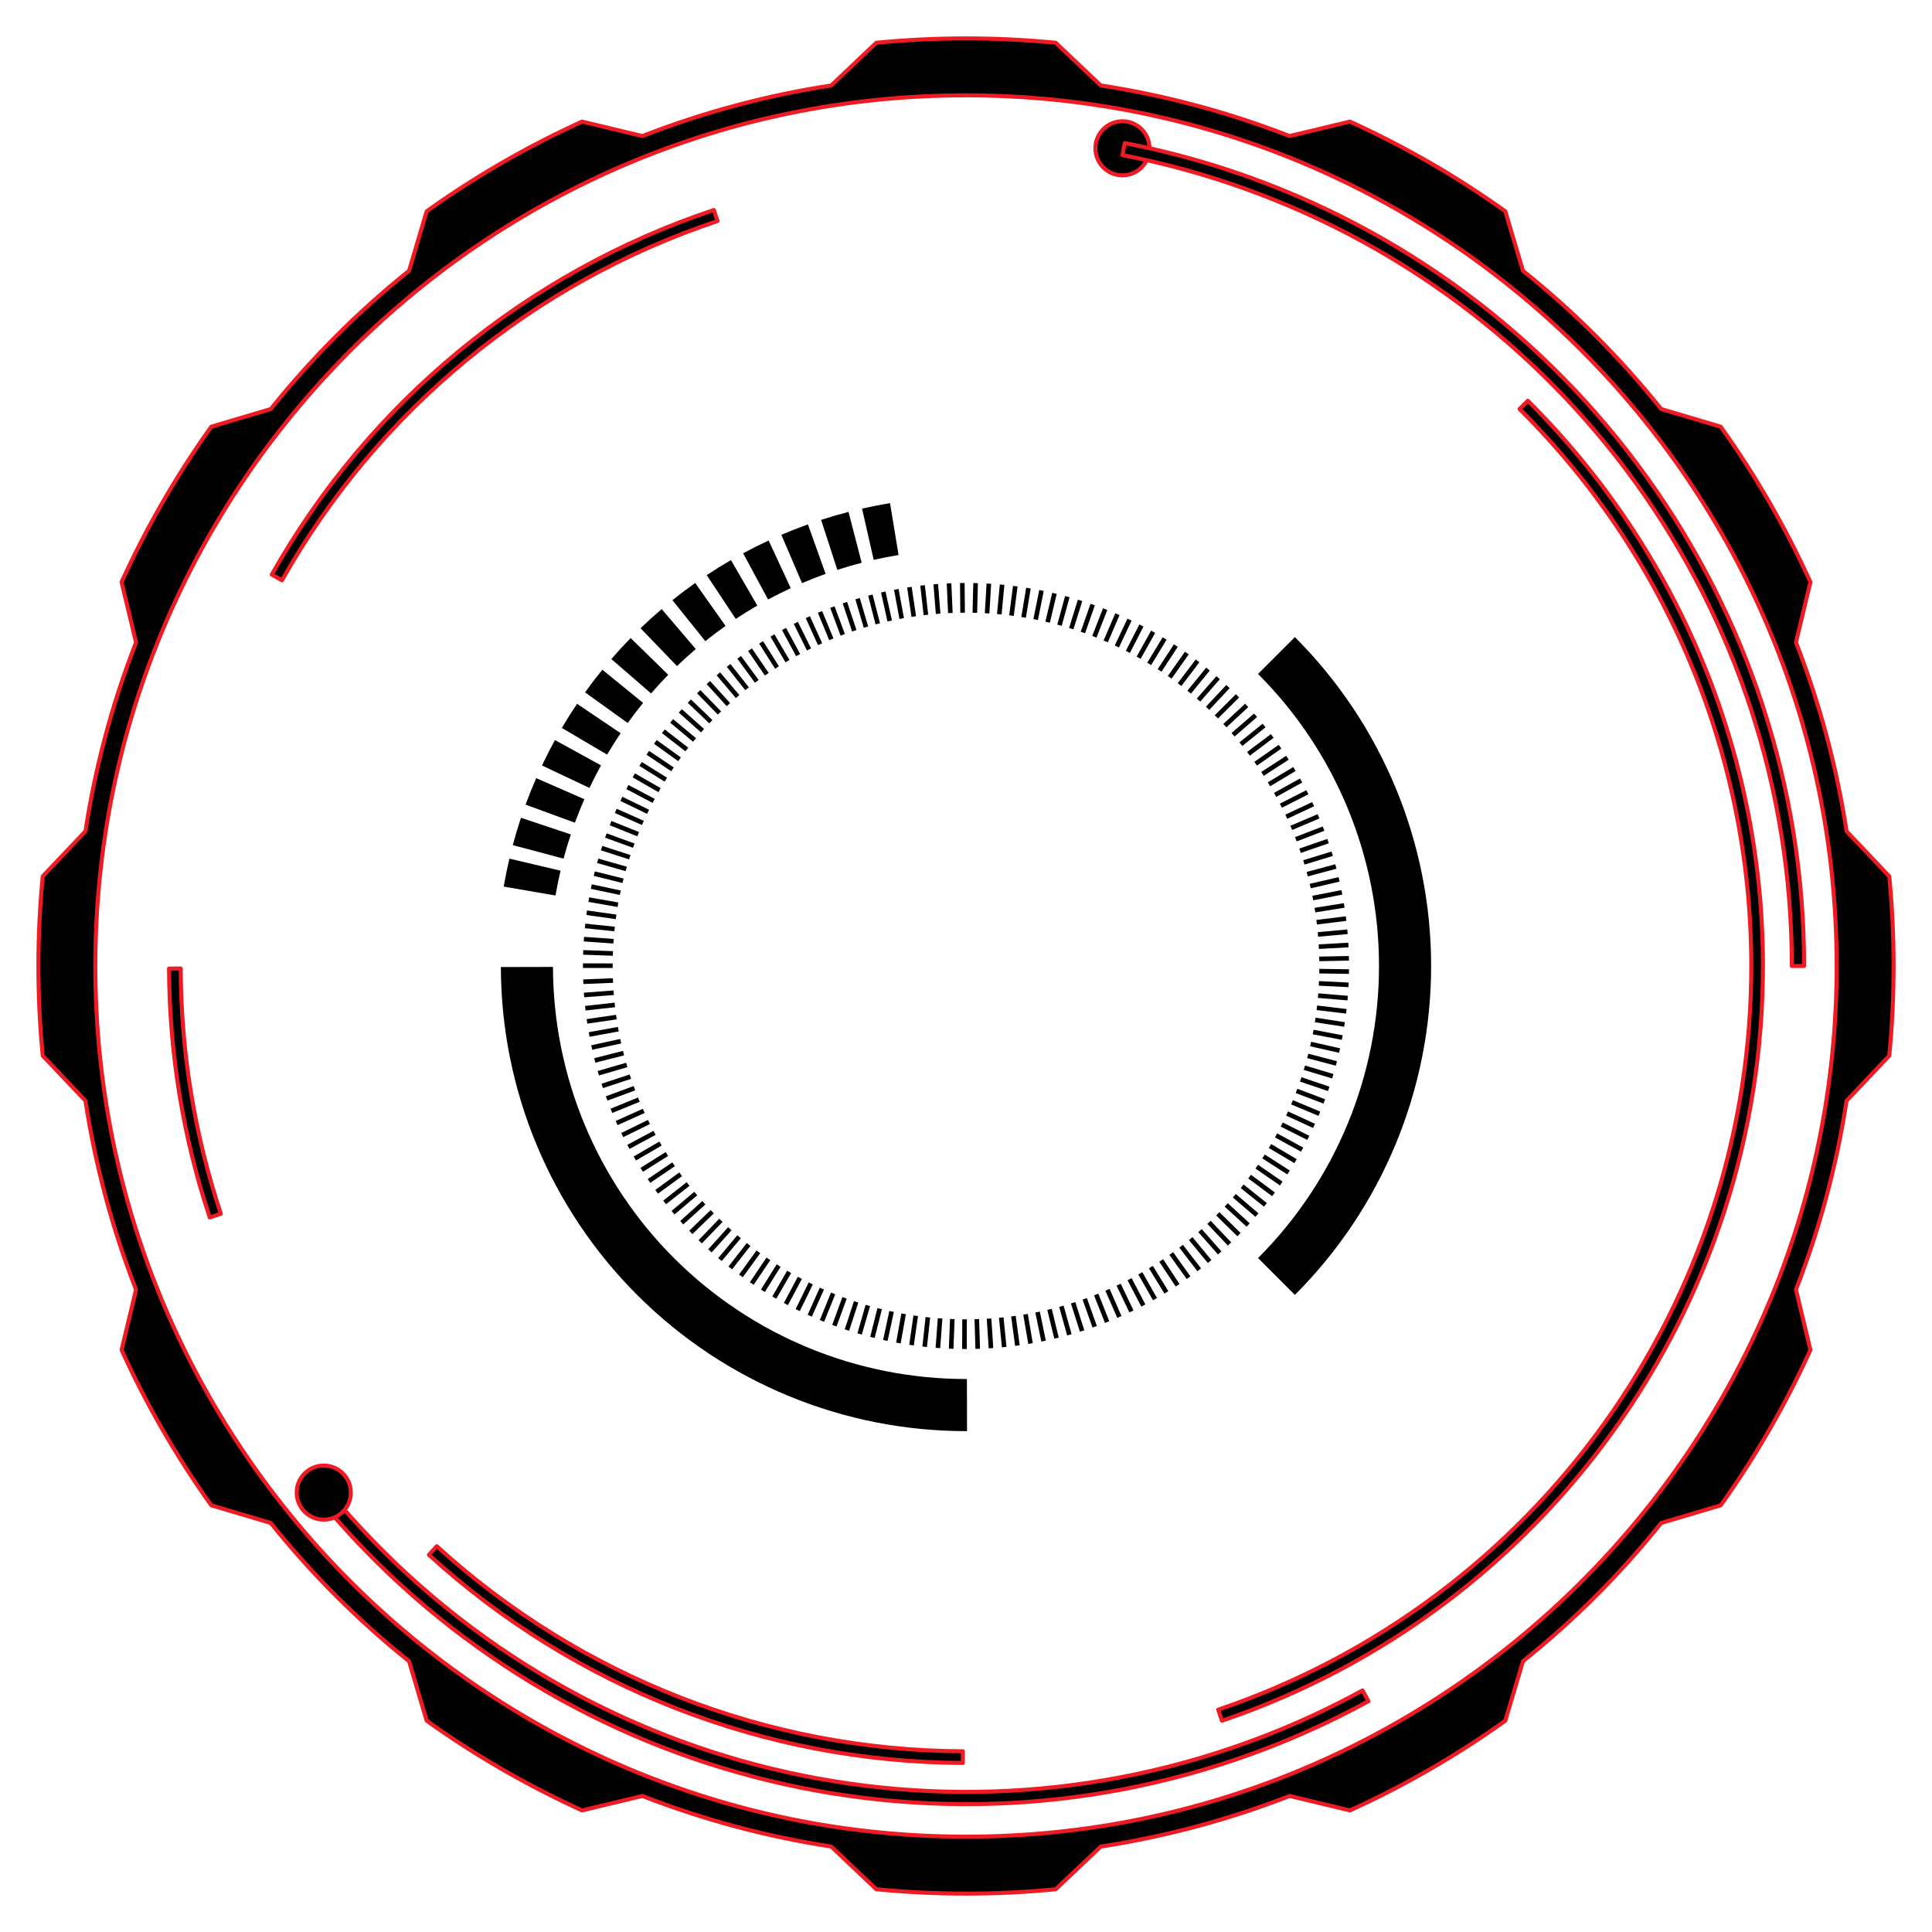
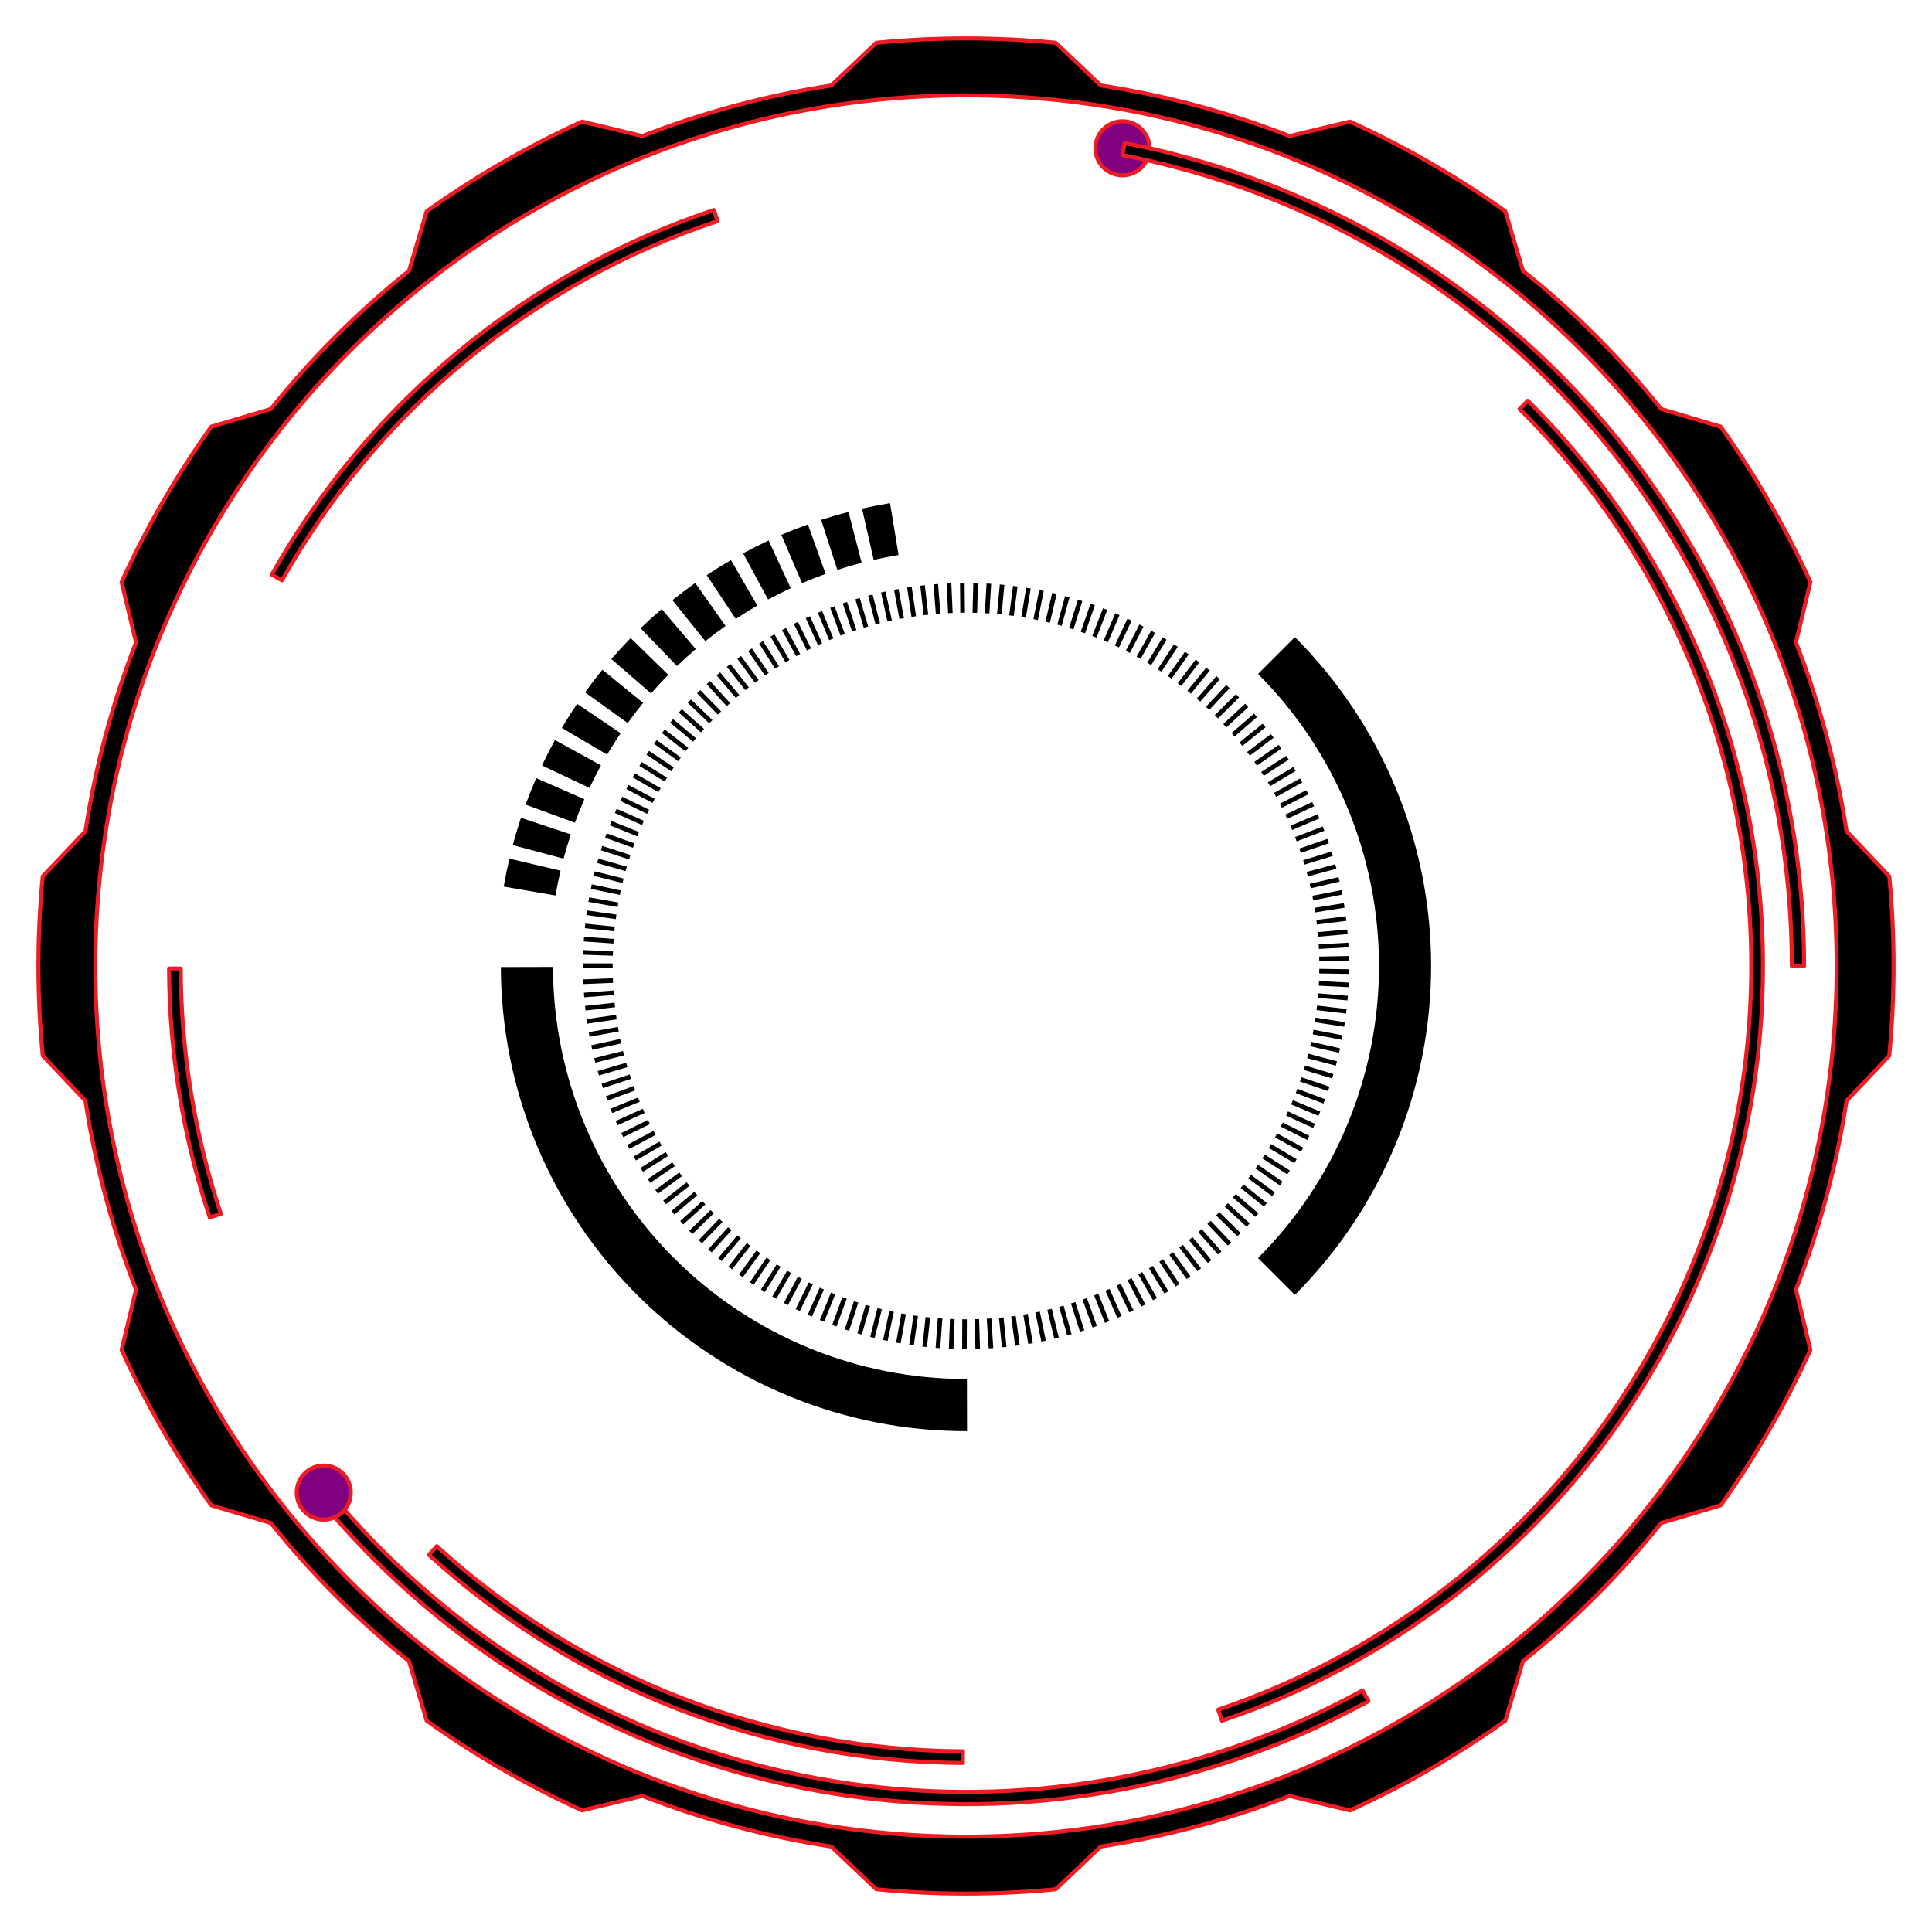
<svg xmlns="http://www.w3.org/2000/svg" xmlns:xlink="http://www.w3.org/1999/xlink" width="100%" height="100%" viewBox="0 0 4000 4000" version="1.1" style="fill-rule:evenodd;clip-rule:evenodd;stroke-linecap:round;stroke-linejoin:round;stroke-miterlimit:1.5;">
  <use xlink:href="#_Image1" x="456.996" y="457.124" width="3085.98px" height="3086.04px" transform="matrix(0.999993,0,0,0.99969,0,0)" />
  <path d="M2529.93,3562.59c671.354,-227.681 1122.24,-858.75 1120.06,-1567.66c-1.345,-437.606 -176.473,-856.753 -486.858,-1165.24l-17.011,17.115c305.845,303.971 478.412,716.989 479.738,1148.19c2.147,698.539 -442.145,1320.38 -1103.68,1544.73l7.75,22.853Z" style="stroke:#ED1C24;stroke-width:8.33px;" />
  <path d="M1477.96,434.76c-388.13,129.45 -714.322,398.487 -915.263,754.893l21.021,11.851c198.002,-351.193 519.423,-616.296 901.877,-743.852l-7.635,-22.892Z" style="stroke:#ED1C24;stroke-width:8.33px;" />
  <path d="M888.071,3219.06c302.289,275.724 696.238,429.302 1105.38,430.925l0.096,-24.131c-403.161,-1.6 -791.349,-152.931 -1089.22,-424.622l-16.262,17.828Z" style="stroke:#ED1C24;stroke-width:8.33px;" />
  <path d="M350.009,2005.3c0.563,175.162 29.014,349.117 84.284,515.331l22.898,-7.615c-54.462,-163.783 -82.496,-335.193 -83.051,-507.793l-24.131,0.077Z" style="stroke:#ED1C24;stroke-width:8.33px;" />
  <path d="M663.312,3106.45c475.376,574.298 1264.46,780.759 1960.19,512.875c71.968,-27.711 142.009,-60.189 209.657,-97.218l-12.185,-22.26c-66.658,36.487 -135.675,68.49 -206.591,95.795c-685.554,263.966 -1463.1,60.525 -1931.52,-505.374l-19.55,16.182Z" style="stroke:#ED1C24;stroke-width:8.33px;" />
-   <circle cx="2323.91" cy="307" r="56" style="stroke:#ED1C24;stroke-width:8.33px;" />
-   <circle cx="670.312" cy="3090.26" r="56" style="stroke:#ED1C24;stroke-width:8.33px;" />
+   <circle fill="purple" cx="2323.91" cy="307" r="56" style="stroke:#ED1C24;stroke-width:8.33px;" />
+   <circle fill="purple" cx="670.312" cy="3090.26" r="56" style="stroke:#ED1C24;stroke-width:8.33px;" />
  <path d="M2185.74,88.503c-123.536,-12.004 -247.944,-12.004 -371.48,-0l-93.233,88.401c-133.775,20.471 -264.89,55.603 -390.977,104.762l-124.943,-29.941c-112.987,51.372 -220.728,113.576 -321.711,185.74l-36.541,123.174c-105.618,84.615 -201.601,180.598 -286.216,286.216l-123.174,36.541c-72.164,100.983 -134.368,208.724 -185.74,321.711l29.941,124.943c-49.159,126.087 -84.291,257.202 -104.762,390.977l-88.401,93.233c-12.004,123.536 -12.004,247.944 -0,371.48l88.401,93.233c20.471,133.775 55.603,264.89 104.762,390.977l-29.941,124.943c51.372,112.987 113.576,220.728 185.74,321.711l123.174,36.541c84.615,105.618 180.598,201.601 286.216,286.216l36.541,123.174c100.983,72.164 208.724,134.368 321.711,185.74l124.943,-29.941c126.087,49.159 257.202,84.291 390.977,104.762l93.233,88.401c123.536,12.004 247.944,12.004 371.48,0l93.233,-88.401c133.775,-20.471 264.89,-55.603 390.977,-104.762l124.943,29.941c112.987,-51.372 220.728,-113.576 321.711,-185.74l36.541,-123.174c105.618,-84.615 201.601,-180.598 286.216,-286.216l123.174,-36.541c72.164,-100.983 134.368,-208.724 185.74,-321.711l-29.941,-124.943c49.159,-126.087 84.291,-257.202 104.762,-390.977l88.401,-93.233c12.004,-123.536 12.004,-247.944 0,-371.48l-88.401,-93.233c-20.471,-133.775 -55.603,-264.89 -104.762,-390.977l29.941,-124.943c-51.372,-112.987 -113.576,-220.728 -185.74,-321.711l-123.174,-36.541c-84.615,-105.618 -180.598,-201.601 -286.216,-286.216l-36.541,-123.174c-100.983,-72.164 -208.724,-134.368 -321.711,-185.74l-124.943,29.941c-126.087,-49.159 -257.202,-84.291 -390.977,-104.762l-93.233,-88.401Zm-185.74,108.872c994.896,-0 1802.62,807.729 1802.62,1802.62c0,994.896 -807.729,1802.62 -1802.62,1802.62c-994.896,0 -1802.62,-807.729 -1802.62,-1802.62c-0,-994.896 807.729,-1802.62 1802.62,-1802.62Z" style="stroke:#ED1C24;stroke-width:8.33px;" />
  <path d="M3735.21,1999.97c-0.013,-745.52 -476.234,-1407.71 -1183,-1644.97c-73.11,-24.543 -147.774,-44.184 -223.497,-58.793l-4.808,24.918c74.616,14.395 148.188,33.75 220.229,57.933c696.424,233.785 1165.68,886.291 1165.69,1620.91l25.378,-0Z" style="stroke:#ED1C24;stroke-width:8.33px;" />
  <path d="M2680.93,2680.94c180.597,-180.598 282.056,-425.541 282.056,-680.944c-0,-255.403 -101.459,-500.346 -282.056,-680.944l-76.299,76.299c160.362,160.362 250.453,377.859 250.453,604.645c-0,226.786 -90.091,444.283 -250.453,604.645l76.299,76.299Z" />
  <path d="M1036.98,2002.16c0.573,255.403 102.58,500.118 283.582,680.31c181.002,180.193 426.171,281.102 681.574,280.53l-0.242,-107.902c-226.785,0.508 -444.484,-89.095 -605.205,-249.097c-160.721,-160.002 -251.298,-377.297 -251.807,-604.082l-107.902,0.241Z" />
  <path d="M1054.64,1777.73c-4.508,19.172 -8.432,38.477 -11.765,57.887l107.242,18.419c2.96,-17.235 6.444,-34.377 10.447,-51.4l-105.924,-24.906Zm23.974,-84.579c-6.223,18.685 -11.876,37.556 -16.952,56.585l105.137,28.042c4.507,-16.897 9.527,-33.653 15.053,-50.245l-103.238,-34.382Zm31.525,-82.066c-7.887,18.047 -15.224,36.329 -21.999,54.821l102.17,37.435c6.016,-16.42 12.531,-32.654 19.534,-48.678l-99.705,-43.578Zm38.817,-78.877c-9.487,17.259 -18.446,34.802 -26.867,52.606l98.367,46.521c7.476,-15.809 15.432,-31.387 23.856,-46.712l-95.356,-52.415Zm45.792,-75.045c-11.009,16.331 -21.519,32.992 -31.515,49.962l93.757,55.226c8.875,-15.068 18.207,-29.863 27.983,-44.364l-90.225,-60.824Zm52.39,-70.596c-12.441,15.268 -24.414,30.911 -35.903,46.907l88.377,63.479c10.202,-14.204 20.834,-28.094 31.881,-41.651l-84.355,-68.735Zm58.56,-65.568c-13.771,14.08 -27.109,28.576 -39.998,43.467l82.275,71.211c11.444,-13.223 23.289,-26.095 35.516,-38.597l-77.793,-76.081Zm64.249,-60.005c-14.987,12.778 -29.582,26.008 -43.765,39.673l75.498,78.359c12.594,-12.134 25.554,-23.882 38.862,-35.227l-70.595,-82.805Zm69.413,-53.948c-16.081,11.37 -31.813,23.226 -47.174,35.552l68.103,84.866c13.639,-10.945 27.608,-21.473 41.888,-31.569l-62.817,-88.849Zm74.007,-47.45c-17.044,9.869 -33.783,20.254 -50.196,31.141l60.149,90.676c14.573,-9.667 29.437,-18.888 44.571,-27.651l-54.524,-94.166Zm77.995,-40.563c-17.867,8.287 -35.477,17.116 -52.806,26.474l51.702,95.745c15.387,-8.31 31.024,-16.149 46.889,-23.508l-45.785,-98.711Zm81.343,-33.343c-18.543,6.637 -36.879,13.837 -54.984,21.59l42.832,100.028c16.076,-6.884 32.358,-13.277 48.823,-19.171l-36.671,-102.447Zm84.025,-25.85c-19.067,4.933 -37.979,10.445 -56.711,16.528l33.611,103.492c16.633,-5.402 33.426,-10.296 50.356,-14.677l-27.256,-105.343Zm86.019,-18.146c-19.435,3.188 -38.768,6.968 -57.973,11.332l24.114,106.107c17.053,-3.875 34.22,-7.231 51.477,-10.063l-17.618,-107.376Z" />
  <path d="M1992.26,2731.46c2.577,0.027 5.158,0.04 7.742,0.04c0.606,0 1.211,-0.001 1.766,-0.002l-0.251,61.527l-9.508,-0.039l0.251,-61.526Zm34.866,-0.455l1.882,61.49l-9.504,0.291l-1.882,-61.495c3.165,-0.075 6.325,-0.17 9.504,-0.286Zm-60.219,-0.242c3.159,0.141 6.327,0.262 9.501,0.363l-2.383,61.475l-9.501,-0.368l2.383,-61.47Zm85.545,-1.118l4.012,61.368l-9.488,0.62l-4.012,-61.376c3.185,-0.185 6.365,-0.39 9.488,-0.612Zm-110.86,-0.448c3.156,0.25 6.318,0.48 9.483,0.689l-4.511,61.338l-9.483,-0.697l4.511,-61.33Zm136.125,-1.785l6.134,61.168l-9.46,0.949l-6.135,-61.178c3.16,-0.293 6.314,-0.606 9.461,-0.939Zm-161.371,-0.653c3.146,0.359 6.298,0.698 9.453,1.016l-6.632,61.122l-9.453,-1.026l6.632,-61.112Zm186.545,-2.452l8.247,60.892l-9.422,1.276l-8.248,-60.902c3.165,-0.404 6.323,-0.829 9.423,-1.266Zm-211.693,-0.859c3.13,0.468 6.265,0.915 9.413,1.343l-8.744,60.829l-9.411,-1.352l8.742,-60.82Zm236.745,-3.12l10.349,60.546l-9.372,1.602l-10.351,-60.554c3.127,-0.511 6.247,-1.041 9.374,-1.594Zm-261.763,-1.064c3.111,0.577 6.229,1.133 9.36,1.67l-10.843,60.466l-9.358,-1.678l10.841,-60.458Zm286.661,-3.784l12.438,60.13l-9.311,1.926l-12.439,-60.137c3.117,-0.622 6.226,-1.263 9.312,-1.919Zm-311.519,-1.269c3.094,0.685 6.195,1.351 9.296,1.996l-12.928,60.033l-9.295,-2.002l12.927,-60.027Zm336.234,-4.446l14.511,59.649l-9.238,2.248l-14.513,-59.654c3.099,-0.731 6.189,-1.482 9.24,-2.243Zm-360.901,-1.472c3.066,0.792 6.138,1.565 9.221,2.319l-14.998,59.535l-9.22,-2.323l14.997,-59.531Zm385.401,-5.104l16.569,59.104l-9.155,2.567l-16.569,-59.106c3.071,-0.838 6.134,-1.696 9.155,-2.565Zm-409.846,-1.673c3.036,0.899 6.08,1.779 9.134,2.64l-17.051,58.972l-9.134,-2.641l17.051,-58.971Zm434.102,-5.755l18.608,58.495l-9.061,2.882l-18.607,-58.493c3.037,-0.945 6.065,-1.909 9.06,-2.884Zm-458.295,-1.873c3.004,1.005 6.016,1.991 9.036,2.958l-19.085,58.346l-9.037,-2.956l19.086,-58.348Zm482.276,-6.398l20.627,57.822l-8.955,3.194l-20.626,-57.818c2.995,-1.048 5.982,-2.114 8.954,-3.198Zm-506.188,-2.07c2.965,1.108 5.938,2.198 8.927,3.272l-21.099,57.655l-8.928,-3.267l21.1,-57.66Zm529.865,-7.034l22.624,57.085l-8.839,3.504l-22.622,-57.08c2.947,-1.148 5.884,-2.315 8.837,-3.509Zm-553.466,-2.265c2.929,1.214 5.868,2.409 8.808,3.582l-23.091,56.903l-8.81,-3.575l23.093,-56.91Zm576.81,-7.66l24.598,56.286l-8.712,3.808l-24.595,-56.279c2.917,-1.254 5.823,-2.528 8.709,-3.815Zm-600.072,-2.456c2.879,1.313 5.769,2.607 8.678,3.887l-25.058,56.087l-8.681,-3.878l25.061,-56.096Zm623.056,-8.276l26.545,55.423l-8.575,4.107l-26.541,-55.413c2.877,-1.359 5.744,-2.736 8.571,-4.117Zm-645.95,-2.644c2.835,1.414 5.681,2.809 8.537,4.187l-26.998,55.208l-8.542,-4.177l27.003,-55.218Zm668.545,-8.881l28.465,54.495l-8.428,4.402l-28.459,-54.485c2.828,-1.458 5.645,-2.934 8.422,-4.412Zm-691.045,-2.828c2.786,1.512 5.582,3.006 8.386,4.481l-28.909,54.264l-8.391,-4.47l28.914,-54.275Zm713.225,-9.474l30.352,53.502l-8.27,4.691l-30.346,-53.491c2.771,-1.553 5.532,-3.123 8.264,-4.702Zm-735.303,-3.009c2.727,1.605 5.465,3.192 8.225,4.769l-30.789,53.257l-8.231,-4.759l30.795,-53.267Zm757.043,-10.055l32.204,52.444l-8.102,4.976l-32.198,-52.435c2.706,-1.642 5.401,-3.302 8.096,-4.985Zm-778.675,-3.186c2.674,1.701 5.359,3.385 8.055,5.052l-32.633,52.184l-8.061,-5.041l32.639,-52.195Zm799.948,-10.622l34.02,51.321l-7.925,5.254l-34.014,-51.312c2.653,-1.739 5.294,-3.493 7.919,-5.263Zm-821.107,-3.358c2.609,1.79 5.23,3.563 7.875,5.327l-34.44,51.047l-7.882,-5.318l34.447,-51.056Zm841.889,-11.176l35.795,50.133l-7.738,5.525l-35.789,-50.126c2.59,-1.827 5.168,-3.672 7.732,-5.532Zm-862.552,-3.527c2.548,1.881 5.11,3.746 7.687,5.596l-36.206,49.845l-7.693,-5.587l36.212,-49.854Zm882.82,-11.716l37.526,48.881l-7.542,5.79l-37.521,-48.875c2.519,-1.911 5.024,-3.838 7.537,-5.796Zm-902.963,-3.69c2.483,1.967 4.978,3.919 7.489,5.857l-37.927,48.58l-7.494,-5.851l37.932,-48.586Zm922.692,-12.242l39.21,47.566l-7.337,6.047l-39.205,-47.56c2.454,-2 4.895,-4.014 7.332,-6.053Zm-942.291,-3.849c2.412,2.05 4.837,4.086 7.283,6.112l-39.601,47.251l-7.287,-6.107l39.605,-47.256Zm961.46,-12.752l40.844,46.187l-7.123,6.299l-40.841,-46.185c2.38,-2.078 4.745,-4.172 7.12,-6.301Zm-980.493,-4.004c2.341,2.133 4.695,4.251 7.069,6.359l-41.226,45.861l-7.071,-6.356l41.228,-45.864Zm999.078,-13.248l42.425,44.749l-6.899,6.542l-42.424,-44.748c2.31,-2.163 4.606,-4.34 6.898,-6.543Zm-1017.52,-4.153c2.269,2.215 4.551,4.415 6.846,6.598l-42.796,44.411l-6.847,-6.598l42.797,-44.411Zm1035.5,-13.727l43.951,43.252l-6.669,6.777l-43.951,-43.252c2.243,-2.251 4.472,-4.515 6.669,-6.777Zm-1053.34,-4.298c2.185,2.285 4.384,4.556 6.615,6.83l-44.312,42.901l-6.613,-6.831l44.31,-42.9Zm1070.69,-14.19l45.42,41.697l-6.43,7.004l-45.422,-41.699c2.164,-2.326 4.313,-4.666 6.432,-7.002Zm-1087.9,-4.438c2.104,2.358 4.223,4.703 6.375,7.053l-45.768,41.336l-6.373,-7.056l45.766,-41.333Zm1104.61,-14.637l46.828,40.09l-6.184,7.222l-46.832,-40.093c2.074,-2.388 4.133,-4.79 6.188,-7.219Zm-1121.16,-4.573c2.026,2.436 4.069,4.858 6.129,7.269l-47.165,39.717l-6.125,-7.273l47.161,-39.713Zm1137.2,-15.067l48.175,38.431l-5.929,7.433l-48.181,-38.436c1.994,-2.463 3.973,-4.94 5.935,-7.428Zm-1153.08,-4.702c1.941,2.504 3.898,4.994 5.874,7.476l-48.499,38.048l-5.869,-7.481l48.494,-38.043Zm1168.44,-15.479l49.46,36.724l-5.668,7.633l-49.468,-36.729c1.912,-2.534 3.807,-5.082 5.676,-7.628Zm-1183.63,-4.826c1.86,2.579 3.737,5.144 5.613,7.674l-49.771,36.33l-5.606,-7.679l49.764,-36.325Zm1198.28,-15.874l50.68,34.971l-5.4,7.826l-50.689,-34.977c1.816,-2.589 3.615,-5.19 5.409,-7.82Zm-1212.77,-4.944c1.759,2.625 3.535,5.238 5.345,7.864l-50.979,34.567l-5.336,-7.869l50.97,-34.562Zm1226.69,-16.25l51.836,33.177l-5.125,8.008l-51.847,-33.184c1.731,-2.659 3.446,-5.33 5.136,-8.001Zm-1240.45,-5.057c1.678,2.702 3.374,5.391 5.069,8.044l-52.121,32.764l-5.06,-8.05l52.112,-32.758Zm1253.63,-16.608l52.928,31.344l-4.845,8.181l-52.939,-31.35c1.633,-2.708 3.248,-5.428 4.856,-8.175Zm-1266.64,-5.163c1.578,2.748 3.173,5.484 4.788,8.214l-53.199,30.922l-4.778,-8.221l53.189,-30.915Zm1279.07,-16.947l53.956,29.475l-4.559,8.344l-53.965,-29.481c1.538,-2.764 3.058,-5.539 4.568,-8.338Zm-1291.32,-5.264c1.485,2.807 2.988,5.604 4.5,8.376l-54.211,29.044l-4.49,-8.381l54.201,-29.039Zm1302.97,-17.266l54.918,27.574l-4.266,8.497l-54.928,-27.579c1.445,-2.823 2.872,-5.657 4.276,-8.492Zm-1314.44,-5.357c1.386,2.857 2.79,5.705 4.206,8.527l-55.159,27.133l-4.197,-8.531l55.15,-27.129Zm1325.3,-17.565l55.817,25.642l-3.97,8.64l-55.825,-25.646c1.345,-2.87 2.671,-5.75 3.978,-8.636Zm-1335.97,-5.445c1.284,2.9 2.586,5.789 3.907,8.668l-56.042,25.194l-3.899,-8.672l56.034,-25.19Zm1346.03,-17.842l56.652,23.683l-3.668,8.772l-56.658,-23.686c1.243,-2.912 2.467,-5.834 3.674,-8.769Zm-1355.89,-5.527c1.178,2.933 2.375,5.856 3.602,8.799l-56.86,23.228l-3.596,-8.802l56.854,-23.225Zm1365.13,-18.098l57.423,21.699l-3.361,8.894l-57.428,-21.701c1.141,-2.956 2.263,-5.922 3.366,-8.892Zm-1374.18,-5.601c1.079,2.984 2.178,5.959 3.293,8.919l-57.616,21.237l-3.288,-8.921l57.611,-21.235Zm1382.59,-18.332l58.132,19.692l-3.051,9.005l-58.135,-19.693c1.036,-2.991 2.054,-5.991 3.054,-9.004Zm-1390.8,-5.67c0.977,3.028 1.974,6.048 2.979,9.029l-58.307,19.224l-2.977,-9.03l58.305,-19.223Zm1398.36,-18.543l58.777,17.664l-2.736,9.106l-58.778,-17.665c0.932,-3.027 1.844,-6.064 2.737,-9.105Zm-1405.73,-5.731c0.872,3.065 1.763,6.122 2.661,9.128l-58.936,17.19l-2.662,-9.128l58.937,-17.19Zm1412.44,-18.732l59.36,15.618l-2.42,9.195l-59.357,-15.617c0.824,-3.055 1.629,-6.117 2.417,-9.196Zm-1418.96,-5.784c0.765,3.094 1.549,6.18 2.341,9.215l-59.501,15.138l-2.344,-9.215l59.504,-15.138Zm1424.81,-18.898l59.878,13.553l-2.099,9.273l-59.872,-13.552c0.717,-3.082 1.414,-6.172 2.093,-9.274Zm-1430.46,-5.831c0.654,3.114 1.329,6.222 2.017,9.291l-60.001,13.069l-2.024,-9.291l60.008,-13.069Zm1435.46,-19.041l60.33,11.473l-1.776,9.341l-60.323,-11.472c0.61,-3.108 1.2,-6.223 1.769,-9.342Zm-1440.24,-5.87c0.545,3.128 1.109,6.249 1.693,9.356l-60.436,10.984l-1.701,-9.355l60.444,-10.985Zm1444.36,-19.159l60.715,9.378l-1.451,9.397l-60.706,-9.377c0.501,-3.127 0.982,-6.26 1.442,-9.398Zm-1448.28,-5.902c0.433,3.132 0.887,6.258 1.365,9.409l-60.803,8.885l-1.375,-9.407l60.813,-8.887Zm1451.53,-19.254l61.029,7.27l-1.124,9.441l-61.02,-7.269c0.391,-3.141 0.763,-6.287 1.115,-9.442Zm-1454.57,-5.928c0.327,3.166 0.675,6.326 1.039,9.452l-61.101,6.774l-1.048,-9.45l61.11,-6.776Zm1456.94,-19.326l61.269,5.153l-0.796,9.475l-61.261,-5.152c0.282,-3.155 0.545,-6.314 0.788,-9.476Zm-1459.11,-5.944c0.216,3.155 0.452,6.304 0.711,9.481l-61.324,4.655l-0.719,-9.481l61.332,-4.655Zm1460.62,-19.375l61.432,3.027l-0.468,9.496l-61.425,-3.026c0.174,-3.158 0.328,-6.324 0.461,-9.497Zm-1461.91,-5.955c0.109,3.176 0.237,6.346 0.385,9.5l-61.47,2.527l-0.39,-9.5l61.475,-2.527Zm1462.55,-19.4l61.51,0.896l-0.139,9.506l-61.507,-0.895c0.065,-3.181 0.111,-6.346 0.136,-9.507Zm-1462.96,-11.267c-0.014,1.821 -0.02,3.596 -0.02,5.372c-0,1.373 0.004,2.744 0.012,4.136l-61.535,-0.052l0.008,-9.508l61.535,0.052Zm1462.73,-14.095l61.5,-1.237l0.192,9.506l-61.504,1.237c-0.042,-3.193 -0.105,-6.381 -0.188,-9.506Zm-1462.11,-11.259c-0.131,3.161 -0.242,6.329 -0.332,9.502l-61.491,-2.185l0.338,-9.502l61.485,2.185Zm1461.01,-14.08l61.404,-3.368l0.521,9.494l-61.411,3.368c-0.151,-3.176 -0.323,-6.347 -0.514,-9.494Zm-1459.53,-11.24c-0.239,3.157 -0.459,6.319 -0.658,9.485l-61.361,-4.314l0.667,-9.484l61.352,4.313Zm1457.56,-14.047l61.226,-5.493l0.85,9.47l-61.236,5.493c-0.26,-3.153 -0.539,-6.301 -0.84,-9.47Zm-1455.2,-11.207c-0.349,3.147 -0.678,6.3 -0.986,9.457l-61.15,-6.436l0.995,-9.456l61.141,6.435Zm1452.36,-13.998l60.973,-7.609l1.178,9.435l-60.984,7.61c-0.37,-3.161 -0.76,-6.316 -1.167,-9.436Zm-1449.13,-11.16c-0.457,3.132 -0.895,6.271 -1.312,9.417l-60.865,-8.548l1.322,-9.416l60.855,8.547Zm1445.42,-13.932l60.648,-9.714l1.504,9.388l-60.658,9.715c-0.476,-3.125 -0.973,-6.244 -1.494,-9.389Zm-1441.31,-11.099c-0.567,3.117 -1.114,6.241 -1.64,9.366l-60.507,-10.65l1.648,-9.364l60.499,10.648Zm1436.73,-13.85l60.255,-11.806l1.828,9.331l-60.262,11.807c-0.587,-3.117 -1.194,-6.227 -1.821,-9.332Zm-1431.76,-11.024c-0.675,3.094 -1.33,6.196 -1.966,9.303l-60.08,-12.736l1.971,-9.302l60.075,12.735Zm1426.3,-13.749l59.794,-13.885l2.15,9.262l-59.798,13.885c-0.697,-3.101 -1.414,-6.195 -2.146,-9.262Zm-1420.46,-10.937c-0.782,3.068 -1.545,6.143 -2.289,9.228l-59.588,-14.807l2.293,-9.227l59.584,14.806Zm1414.15,-13.632l59.267,-15.946l2.471,9.181l-59.27,15.947c-0.806,-3.077 -1.631,-6.146 -2.468,-9.182Zm-1407.45,-10.835c-0.889,3.039 -1.759,6.086 -2.61,9.143l-59.031,-16.862l2.612,-9.142l59.029,16.861Zm1400.28,-13.498l58.678,-17.991l2.787,9.09l-58.677,17.991c-0.912,-3.045 -1.844,-6.083 -2.788,-9.09Zm-1392.73,-10.72c-0.995,3.007 -1.972,6.023 -2.929,9.046l-58.409,-18.898l2.926,-9.046l58.412,18.898Zm1384.71,-13.347l58.024,-20.016l3.101,8.988l-58.022,20.015c-1.016,-3.006 -2.051,-6.003 -3.103,-8.987Zm-1376.32,-10.592c-1.1,2.971 -2.182,5.951 -3.243,8.938l-57.725,-20.914l3.238,-8.939l57.73,20.915Zm1367.47,-13.18l57.308,-22.021l3.41,8.876l-57.303,22.018c-1.117,-2.96 -2.253,-5.91 -3.415,-8.873Zm-1358.25,-10.451c-1.204,2.932 -2.39,5.875 -3.553,8.819l-56.978,-22.907l3.547,-8.822l56.984,22.91Zm1348.57,-12.997l56.528,-24.002l3.716,8.752l-56.52,23.998c-1.226,-2.932 -2.47,-5.854 -3.724,-8.748Zm-1338.53,-10.298c-1.305,2.889 -2.593,5.789 -3.858,8.69l-56.168,-24.877l3.85,-8.693l56.176,24.88Zm1328.04,-12.798l55.685,-25.957l4.017,8.618l-55.676,25.953c-1.319,-2.87 -2.656,-5.73 -4.026,-8.614Zm-1317.19,-10.132c-1.405,2.84 -2.791,5.69 -4.159,8.55l-55.294,-26.819l4.149,-8.555l55.304,26.824Zm1305.91,-12.583l54.777,-27.885l4.313,8.473l-54.767,27.88c-1.419,-2.825 -2.856,-5.64 -4.323,-8.468Zm-1294.27,-9.954c-1.504,2.792 -2.991,5.596 -4.454,8.4l-54.356,-28.733l4.444,-8.406l54.366,28.739Zm1282.2,-12.355l53.804,-29.782l4.604,8.319l-53.794,29.776c-1.515,-2.772 -3.048,-5.533 -4.614,-8.313Zm-1269.79,-9.764c-1.599,2.737 -3.18,5.485 -4.742,8.24l-53.354,-30.615l4.732,-8.247l53.364,30.622Zm1256.95,-12.111l52.766,-31.646l4.89,8.154l-52.756,31.64c-1.618,-2.732 -3.254,-5.451 -4.9,-8.148Zm-1243.78,-9.564c-1.689,2.675 -3.362,5.361 -5.025,8.072l-52.287,-32.464l5.015,-8.078l52.297,32.47Zm1230.2,-11.853l51.663,-33.473l5.17,7.98l-51.654,33.466c-1.703,-2.66 -3.423,-5.308 -5.179,-7.973Zm-1216.29,-9.352c-1.787,2.625 -3.558,5.261 -5.301,7.893l-51.156,-34.274l5.293,-7.898l51.164,34.279Zm1201.97,-11.581l50.496,-35.26l5.443,7.795l-50.487,35.254c-1.795,-2.6 -3.606,-5.189 -5.452,-7.789Zm-1187.33,-9.129c-1.871,2.553 -3.727,5.12 -5.57,7.705l-49.96,-36.043l5.563,-7.711l49.967,36.049Zm1172.3,-11.297l49.264,-37.004l5.71,7.602l-49.256,36.999c-1.893,-2.55 -3.802,-5.087 -5.718,-7.597Zm-1156.96,-8.895c-1.96,2.489 -3.904,4.991 -5.833,7.508l-48.7,-37.769l5.827,-7.513l48.706,37.774Zm1141.23,-10.999l47.968,-38.703l5.97,7.399l-47.961,38.699c-1.971,-2.471 -3.958,-4.93 -5.977,-7.395Zm-1125.21,-8.652c-2.045,2.421 -4.074,4.855 -6.089,7.302l-47.377,-39.447l6.084,-7.306l47.382,39.451Zm1108.81,-10.688l46.608,-40.353l6.224,7.188l-46.605,40.349c-2.066,-2.415 -4.148,-4.817 -6.227,-7.184Zm-1092.11,-8.399c-2.127,2.35 -4.24,4.713 -6.336,7.089l-45.992,-41.076l6.334,-7.091l45.994,41.078Zm1075.05,-10.365l45.188,-41.951l6.469,6.968l-45.186,41.949c-2.141,-2.334 -4.296,-4.654 -6.471,-6.966Zm-1057.71,-8.136c-2.211,2.279 -4.407,4.572 -6.577,6.867l-44.546,-42.651l6.576,-6.868l44.547,42.652Zm1040.02,-10.03l43.709,-43.494l6.706,6.74l-43.708,43.494c-2.218,-2.257 -4.45,-4.5 -6.707,-6.74Zm-1022.05,-7.863c-2.283,2.197 -4.552,4.409 -6.808,6.636l-43.042,-44.171l6.809,-6.635l43.041,44.17Zm1003.75,-9.683l42.172,-44.98l6.936,6.503l-42.174,44.982c-2.295,-2.182 -4.605,-4.349 -6.934,-6.505Zm-985.172,-7.581c-2.357,2.116 -4.7,4.248 -7.033,6.398l-41.482,-45.633l7.036,-6.396l41.479,45.631Zm966.272,-9.325l40.58,-46.407l7.157,6.258l-40.583,46.411c-2.376,-2.107 -4.766,-4.198 -7.154,-6.262Zm-947.116,-7.29c-2.435,2.04 -4.858,4.095 -7.249,6.152l-39.867,-47.035l7.252,-6.148l39.864,47.031Zm927.644,-8.955l38.937,-47.774l7.37,6.007l-38.941,47.779c-2.443,-2.02 -4.899,-4.025 -7.366,-6.012Zm-907.926,-6.991c-2.505,1.955 -4.997,3.927 -7.457,5.899l-38.202,-48.376l7.461,-5.892l38.198,48.369Zm887.906,-8.575l37.244,-49.077l7.574,5.748l-37.249,49.084c-2.507,-1.931 -5.026,-3.847 -7.569,-5.755Zm-867.65,-6.682c-2.563,1.861 -5.113,3.739 -7.656,5.638l-36.489,-49.652l7.661,-5.631l36.484,49.645Zm847.104,-8.183l35.505,-50.318l7.769,5.482l-35.511,50.326c-2.578,-1.849 -5.168,-3.681 -7.763,-5.49Zm-826.333,-6.367c-2.63,1.775 -5.247,3.566 -7.846,5.371l-34.731,-50.865l7.852,-5.362l34.725,50.856Zm805.285,-7.781l33.724,-51.494l7.954,5.209l-33.73,51.503c-2.642,-1.76 -5.297,-3.503 -7.948,-5.218Zm-784.023,-6.042c-2.686,1.682 -5.362,3.381 -8.027,5.096l-32.93,-52.013l8.033,-5.086l32.924,52.003Zm762.498,-7.37l31.902,-52.605l8.13,4.93l-31.909,52.615c-2.698,-1.665 -5.407,-3.312 -8.123,-4.94Zm-740.768,-5.709c-2.734,1.581 -5.456,3.18 -8.199,4.815l-31.092,-53.097l8.205,-4.804l31.086,53.086Zm718.789,-6.949l30.044,-53.653l8.296,4.646l-30.05,53.663c-2.752,-1.57 -5.516,-3.122 -8.29,-4.656Zm-696.618,-5.37c-2.794,1.49 -5.576,2.996 -8.361,4.528l-29.217,-54.115l8.366,-4.517l29.212,54.104Zm674.213,-6.518l28.152,-54.635l8.452,4.355l-28.157,54.645c-2.801,-1.47 -5.612,-2.923 -8.447,-4.365Zm-651.627,-5.023c-2.845,1.392 -5.679,2.801 -8.513,4.234l-27.31,-55.067l8.517,-4.225l27.306,55.058Zm628.821,-6.08l26.229,-55.553l8.598,4.059l-26.234,55.563c-2.855,-1.375 -5.721,-2.732 -8.593,-4.069Zm-605.846,-4.669c-2.887,1.29 -5.764,2.598 -8.655,3.935l-25.374,-55.956l8.66,-3.926l25.369,55.947Zm582.666,-5.632l24.279,-56.408l8.733,3.759l-24.282,56.415c-2.903,-1.275 -5.815,-2.531 -8.73,-3.766Zm-559.329,-4.309c-2.947,1.195 -5.885,2.409 -8.788,3.63l-23.409,-56.78l8.79,-3.624l23.407,56.774Zm535.803,-5.178l22.302,-57.199l8.859,3.454l-22.305,57.204c-2.944,-1.172 -5.897,-2.325 -8.856,-3.459Zm-512.133,-3.944c-2.972,1.086 -5.935,2.191 -8.909,3.322l-21.421,-57.541l8.911,-3.317l21.419,57.536Zm488.29,-4.716l20.302,-57.927l8.973,3.144l-20.304,57.931c-2.979,-1.068 -5.968,-2.116 -8.971,-3.148Zm-464.316,-3.573c-3.016,0.984 -6.024,1.988 -9.019,3.008l-19.41,-58.238l9.021,-3.006l19.408,58.236Zm440.184,-4.248l18.281,-58.593l9.076,2.832l-18.281,58.593c-3.015,-0.963 -6.04,-1.907 -9.076,-2.832Zm-415.934,-3.198c-3.053,0.879 -6.098,1.777 -9.119,2.691l-17.378,-58.872l9.119,-2.692l17.378,58.873Zm391.543,-3.775l16.24,-59.194l9.169,2.515l-16.239,59.192c-3.049,-0.857 -6.106,-1.695 -9.17,-2.513Zm-367.047,-2.819c-3.083,0.772 -6.157,1.564 -9.208,2.371l-15.327,-59.442l9.207,-2.374l15.328,59.445Zm342.428,-3.297l14.18,-59.732l9.251,2.196l-14.179,59.728c-3.074,-0.75 -6.155,-1.479 -9.252,-2.192Zm-317.718,-2.436c-3.104,0.663 -6.2,1.346 -9.285,2.048l-13.259,-59.949l9.283,-2.053l13.261,59.954Zm292.901,-2.816l12.104,-60.205l9.322,1.874l-12.103,60.198c-3.102,-0.642 -6.21,-1.264 -9.323,-1.867Zm-268.006,-2.051c-3.117,0.553 -6.228,1.126 -9.35,1.722l-11.177,-60.389l9.349,-1.731l11.178,60.398Zm243.021,-2.332l10.014,-60.611l9.381,1.549l-10.012,60.603c-3.12,-0.534 -6.246,-1.047 -9.383,-1.541Zm-217.972,-1.665c-3.157,0.447 -6.309,0.915 -9.404,1.396l-9.08,-60.763l9.403,-1.405l9.081,60.772Zm192.851,-1.847l7.91,-60.947l9.429,1.223l-7.909,60.938c-3.136,-0.424 -6.278,-0.828 -9.43,-1.214Zm-167.679,-1.278c-3.156,0.337 -6.306,0.693 -9.447,1.069l-6.971,-61.066l9.447,-1.078l6.971,61.075Zm142.452,-1.36l5.795,-61.211l9.465,0.896l-5.793,61.202c-3.149,-0.316 -6.303,-0.611 -9.467,-0.887Zm-117.188,-0.89c-3.183,0.228 -6.362,0.476 -9.479,0.741l-4.851,-61.296l9.478,-0.75l4.852,61.305Zm91.886,-0.875l3.67,-61.398l9.491,0.567l-3.67,61.39c-3.158,-0.206 -6.322,-0.393 -9.491,-0.559Zm-66.56,-0.504c-3.166,0.117 -6.328,0.255 -9.499,0.415l-2.724,-61.45l9.498,-0.421l2.725,61.456Zm41.213,-0.391l1.54,-61.503l9.505,0.238l-1.54,61.498c-3.165,-0.098 -6.333,-0.176 -9.505,-0.233Zm-15.855,-0.12c-3.181,0.009 -6.358,0.04 -9.508,0.09l-0.593,-61.52l9.508,-0.091l0.593,61.521Z" />
  <defs />
</svg>
